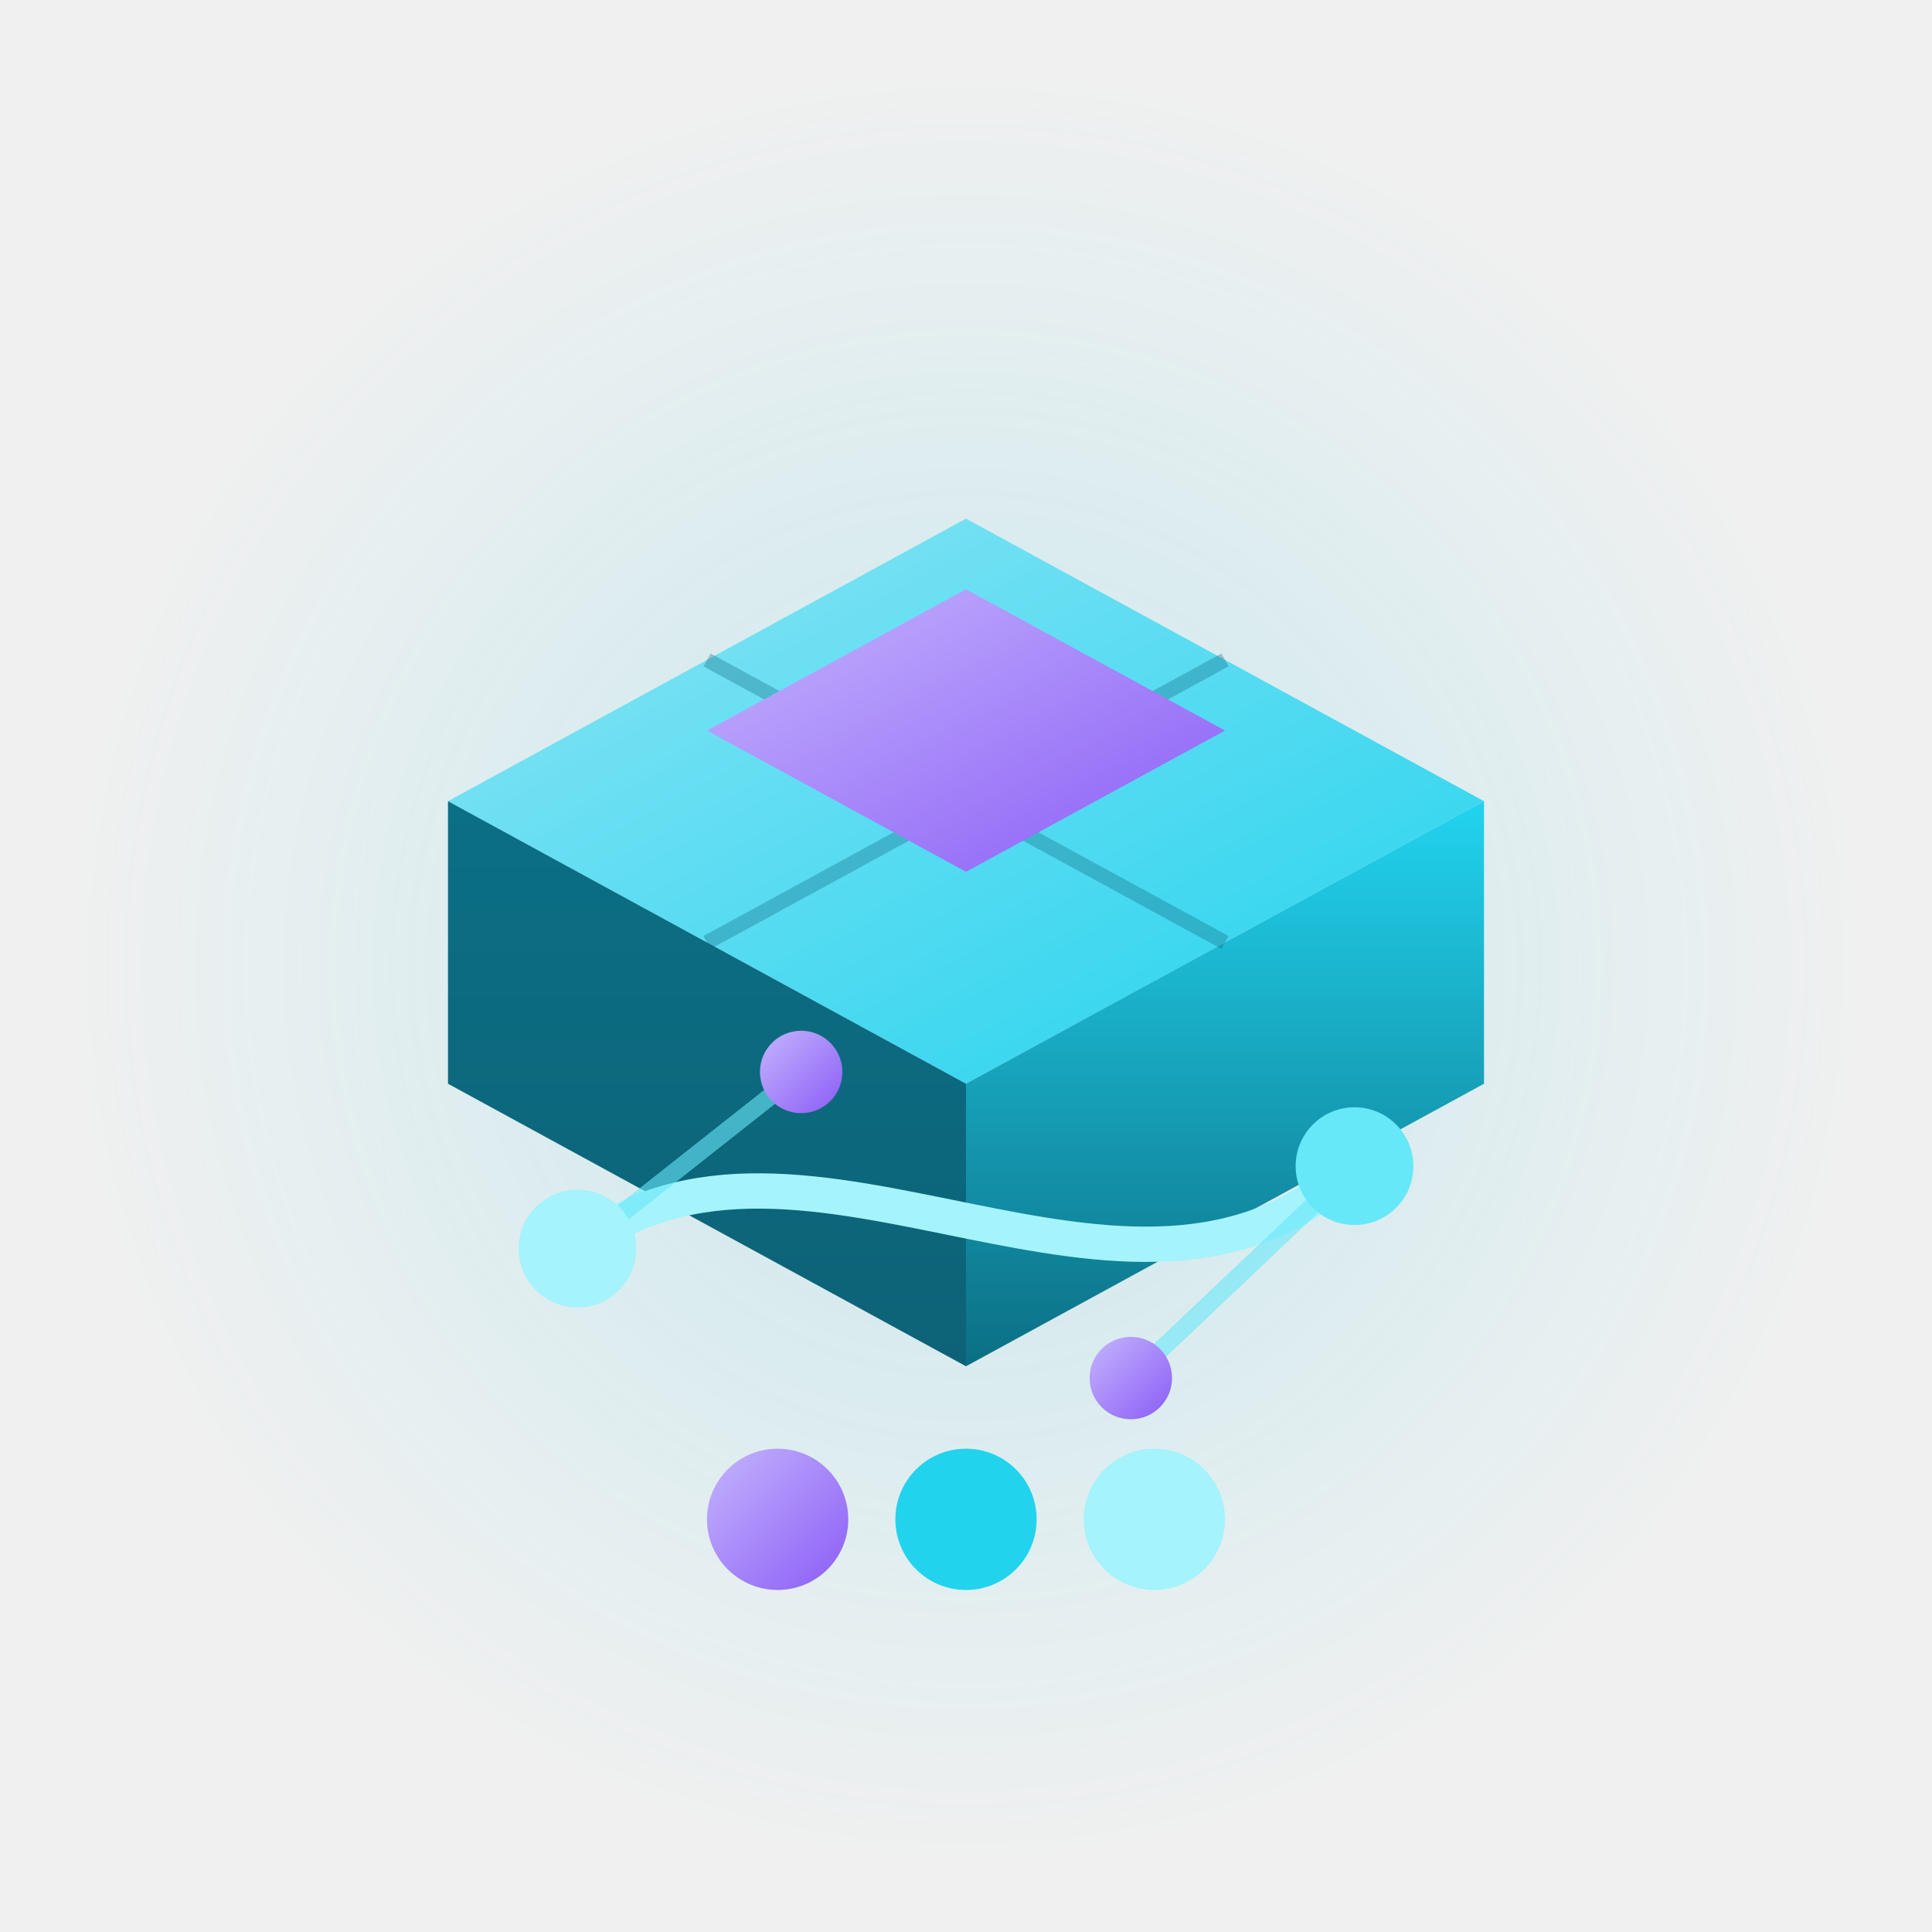
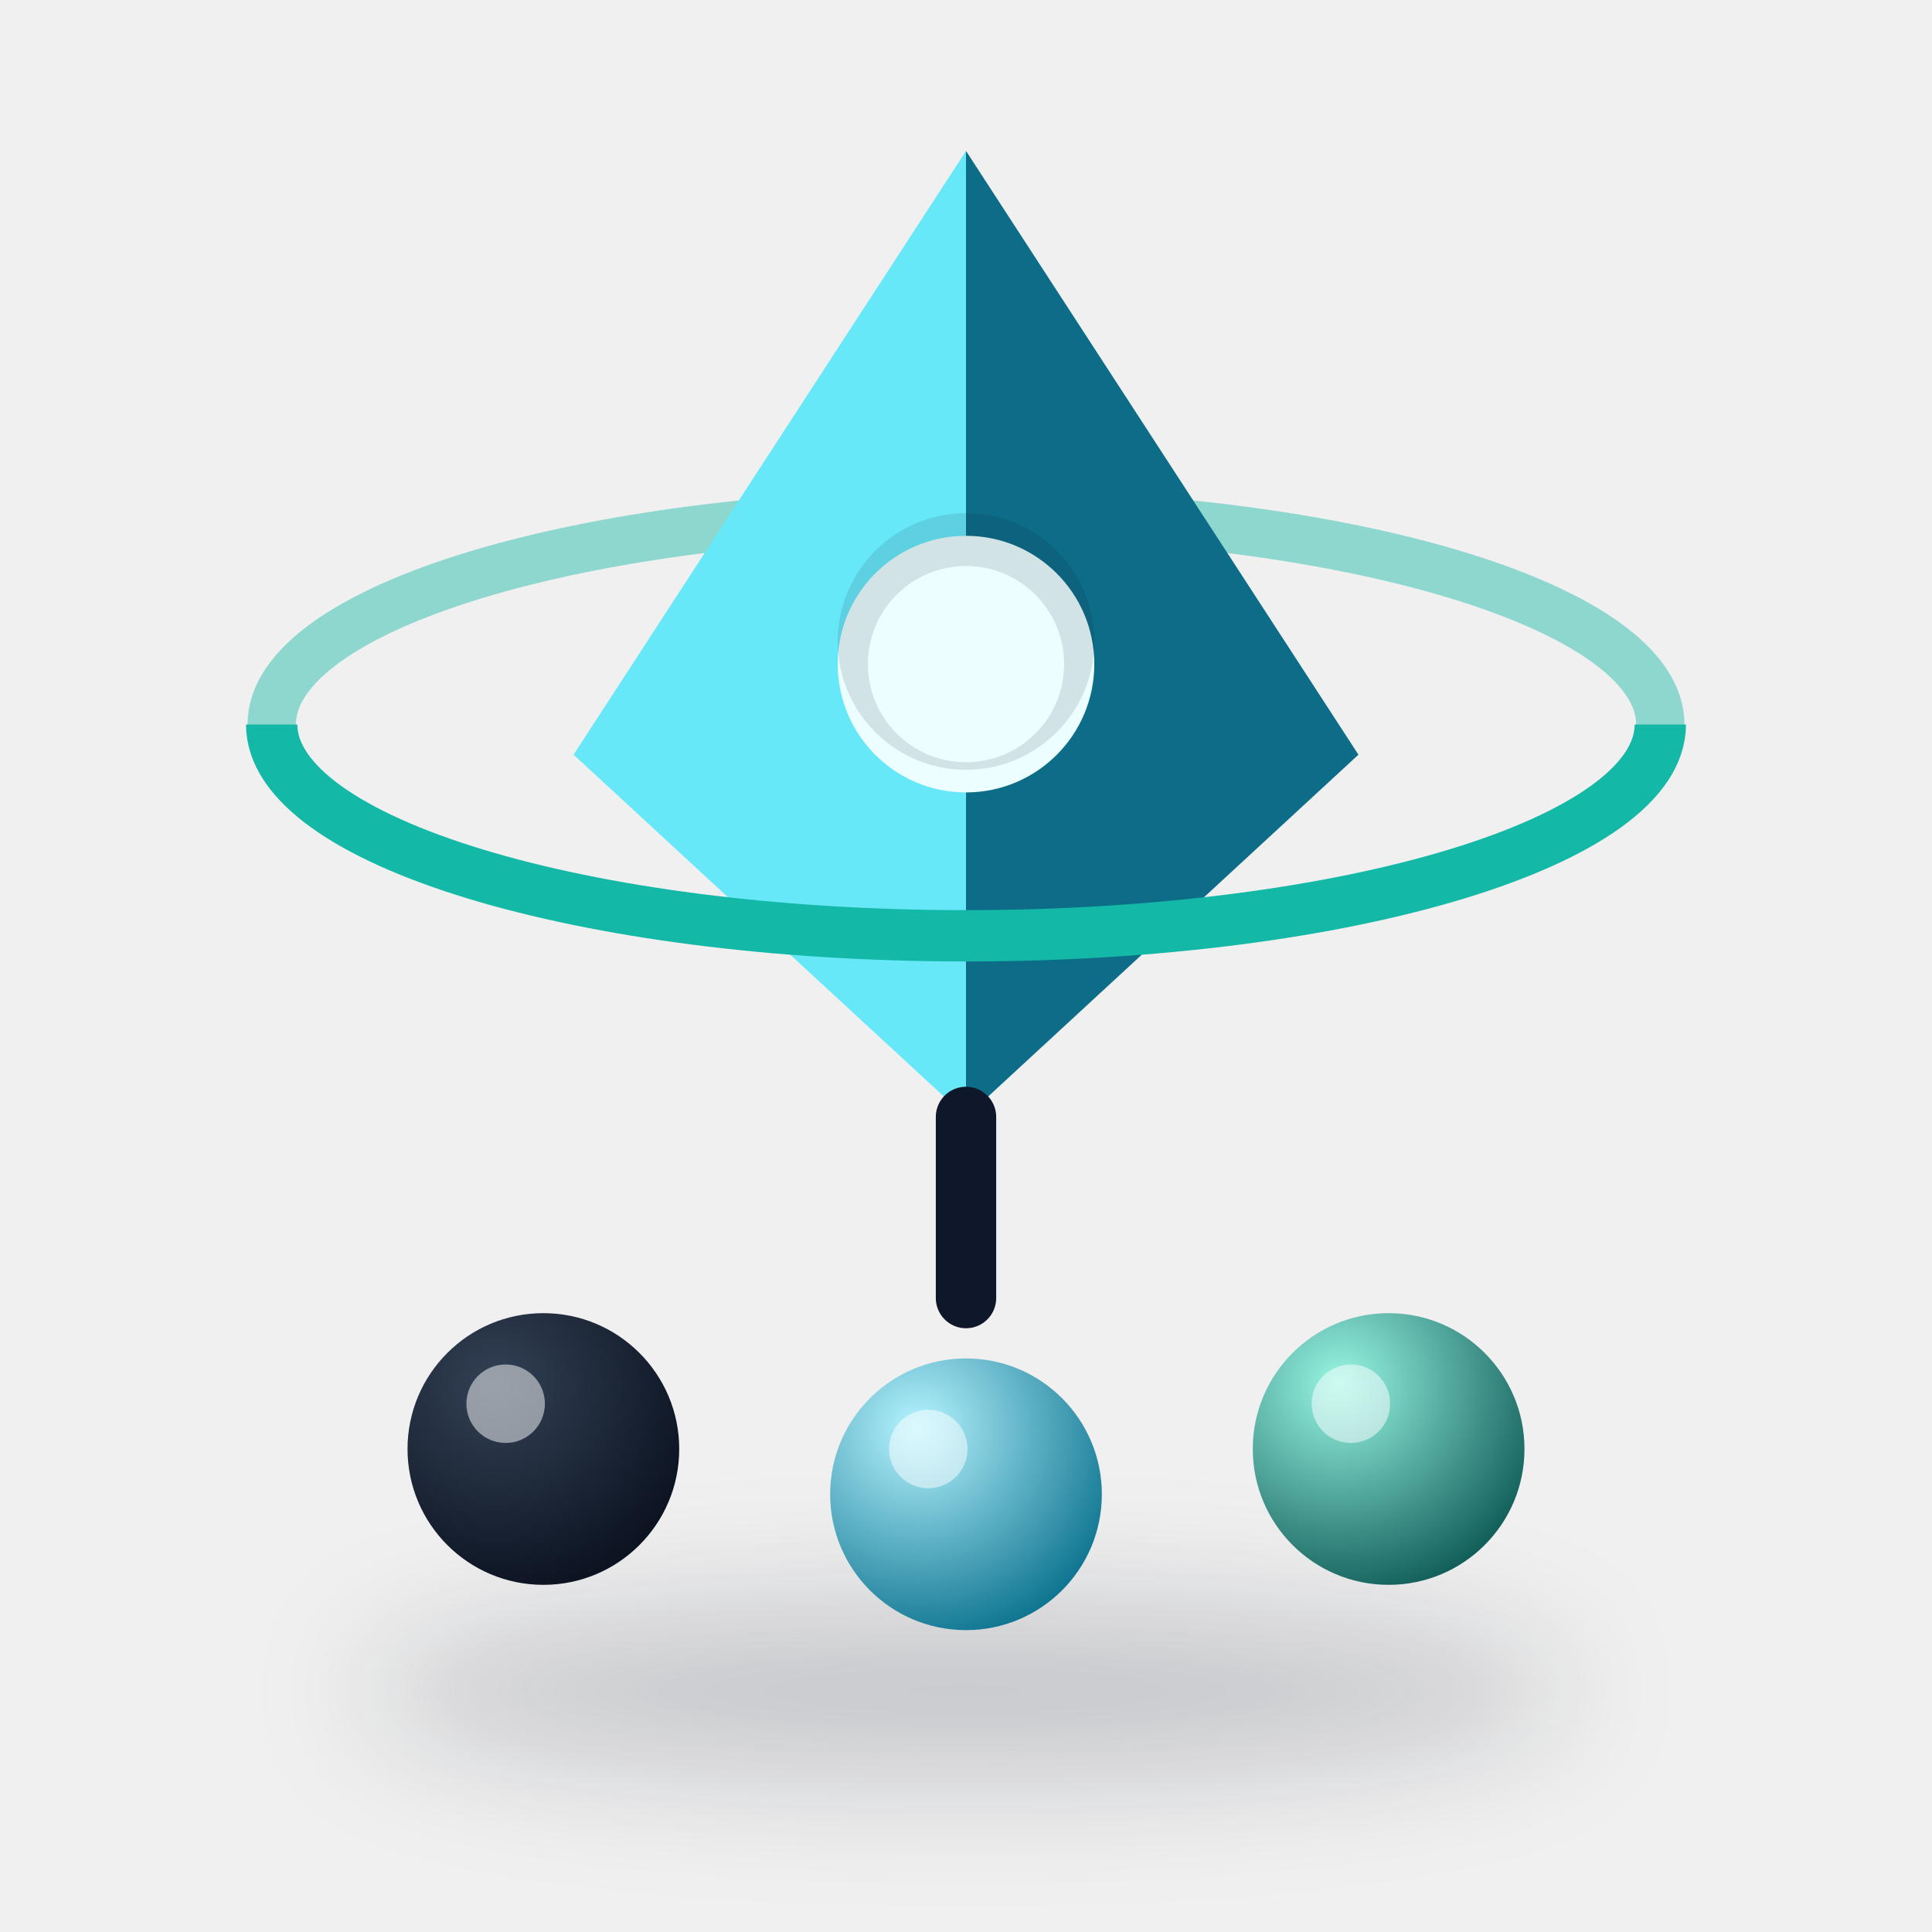
- <svg xmlns="http://www.w3.org/2000/svg" viewBox="0 0 256 256" width="256" height="256" fill="none">
+ <svg xmlns="http://www.w3.org/2000/svg" viewBox="0 0 128 128" width="256" height="256" fill="none">
  <defs>
-     <linearGradient id="gd-top" x1="0" y1="0" x2="1" y2="1">
-       <stop offset="0" stop-color="#8ce4f5" />
-       <stop offset="1" stop-color="#22d3ee" />
-     </linearGradient>
-     <linearGradient id="gd-face" x1="0" y1="0" x2="0" y2="1">
-       <stop offset="0" stop-color="#22d3ee" />
-       <stop offset="1" stop-color="#0b6f85" />
-     </linearGradient>
-     <linearGradient id="gd-side" x1="0" y1="0" x2="0" y2="1">
-       <stop offset="0" stop-color="#0b6f85" />
-       <stop offset="1" stop-color="#0d6277" />
-     </linearGradient>
-     <linearGradient id="gd-vio" x1="0" y1="0" x2="1" y2="1">
-       <stop offset="0" stop-color="#c4b5fd" />
-       <stop offset="1" stop-color="#8b5cf6" />
-     </linearGradient>
-     <radialGradient id="gd-glow" cx="0.5" cy="0.5" r="0.5">
-       <stop offset="0" stop-color="#0891b2" stop-opacity="0.18" />
-       <stop offset="0.6" stop-color="#22d3ee" stop-opacity="0.08" />
-       <stop offset="1" stop-color="#22d3ee" stop-opacity="0" />
+     <radialGradient id="bd-a" cx="32%" cy="26%" r="80%">
+       <stop offset="0" stop-color="#334155" />
+       <stop offset="1" stop-color="#0b1220" />
    </radialGradient>
+     <radialGradient id="bd-b" cx="32%" cy="26%" r="80%">
+       <stop offset="0" stop-color="#b6f4ff" />
+       <stop offset="1" stop-color="#0e7490" />
+     </radialGradient>
+     <radialGradient id="bd-c" cx="32%" cy="26%" r="80%">
+       <stop offset="0" stop-color="#99f6e4" />
+       <stop offset="1" stop-color="#115e59" />
+     </radialGradient>
+     <filter id="bd-sh" x="-70%" y="-70%" width="240%" height="240%">
+       <feGaussianBlur stdDeviation="4" />
+     </filter>
  </defs>
-   <circle cx="128" cy="128" r="118" fill="url(#gd-glow)" />
-   <g transform="translate(128,128) scale(0.78) translate(-128.0,-128.0)">
-     <polygon points="128.0,52.0 216.0,100.0 128.0,148.0 40.0,100.0" fill="url(#gd-top)" />
-     <polygon points="40.0,100.0 128.0,148.0 128.0,196.0 40.0,148.0" fill="url(#gd-side)" />
-     <polygon points="216.0,100.0 128.0,148.0 128.0,196.0 216.0,148.0" fill="url(#gd-face)" />
-     <g stroke="#0d6277" stroke-width="2.5" opacity="0.32" fill="none">
-       <path d="M84 76 L172 124" />
-       <path d="M172 76 L84 124" />
-     </g>
-     <polygon points="128.0,64.0 172.0,88.0 128.0,112.0 84.0,88.0" fill="url(#gd-vio)" />
-     <path d="M62 176 C 100 146, 156 198, 194 162" stroke="#a5f3fc" stroke-width="6" stroke-linecap="round" fill="none" />
-     <g stroke="#67e8f9" stroke-width="3" opacity="0.6" fill="none">
-       <path d="M62 176 L 100 146" />
-       <path d="M194 162 L 156 198" />
-     </g>
-     <circle cx="62" cy="176" r="10" fill="#a5f3fc" />
-     <circle cx="100" cy="146" r="7" fill="url(#gd-vio)" />
-     <circle cx="156" cy="198" r="7" fill="url(#gd-vio)" />
-     <circle cx="194" cy="162" r="10" fill="#67e8f9" />
-     <circle cx="96" cy="222" r="12" fill="url(#gd-vio)" />
-     <circle cx="128" cy="222" r="12" fill="#22d3ee" />
-     <circle cx="160" cy="222" r="12" fill="#a5f3fc" />
-   </g>
+   <ellipse cx="64" cy="112" rx="40" ry="6" fill="#0f172a" opacity=".18" filter="url(#bd-sh)" />
+   <ellipse cx="64" cy="48" rx="46" ry="14" fill="none" stroke="#14b8a6" stroke-width="3.2" opacity=".45" />
+   <path d="M64 10 90 50 64 74Z" fill="#0e7490" />
+   <path d="M64 10 38 50 64 74Z" fill="#67e8f9" />
+   <path d="M64 10 90 50 64 74Z" fill="#000" opacity=".06" />
+   <circle cx="64" cy="44" r="8.5" fill="#ecfeff" />
+   <circle cx="64" cy="42.5" r="8.5" fill="#0f172a" opacity=".12" />
+   <circle cx="64" cy="44" r="6.5" fill="#ecfeff" />
+   <path d="M64 74V86" stroke="#0f172a" stroke-width="4" stroke-linecap="round" />
+   <path d="M18 48A46 14 0 0 0 110 48" stroke="#14b8a6" stroke-width="3.4" fill="none" />
+   <circle cx="36" cy="96" r="9" fill="url(#bd-a)" />
+   <circle cx="64" cy="99" r="9" fill="url(#bd-b)" />
+   <circle cx="92" cy="96" r="9" fill="url(#bd-c)" />
+   <circle cx="33.5" cy="93" r="2.6" fill="#fff" opacity=".5" />
+   <circle cx="61.5" cy="96" r="2.6" fill="#fff" opacity=".5" />
+   <circle cx="89.5" cy="93" r="2.6" fill="#fff" opacity=".5" />
</svg>
